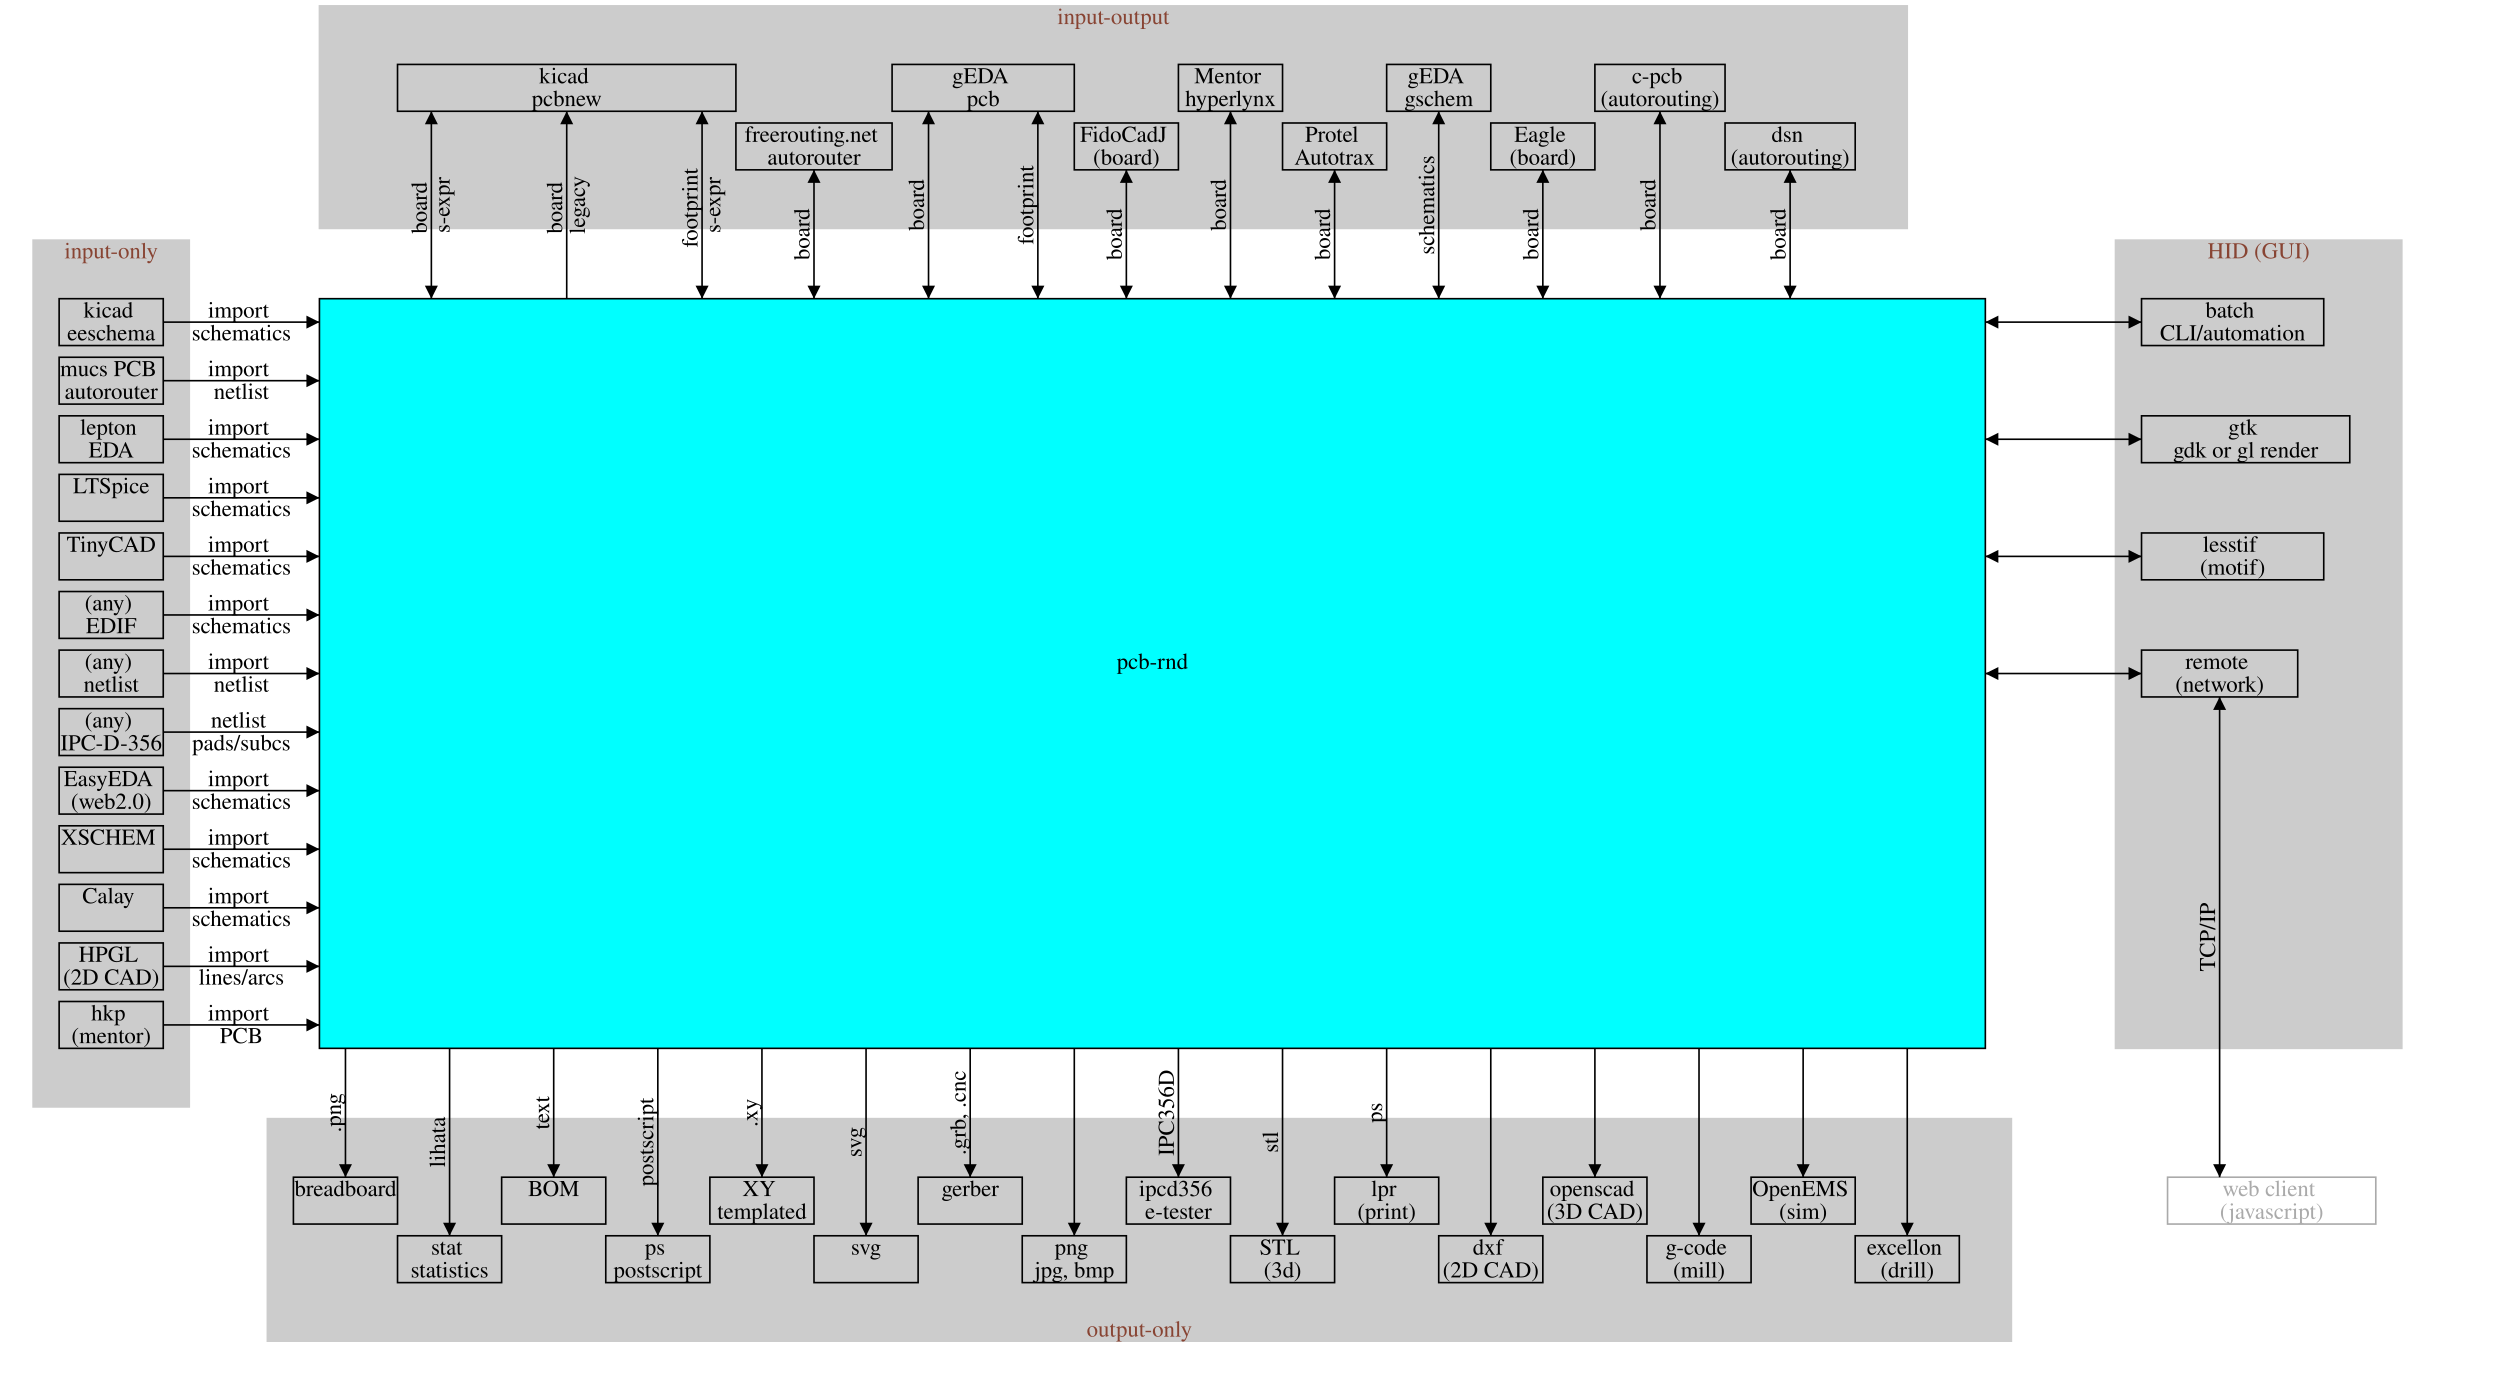
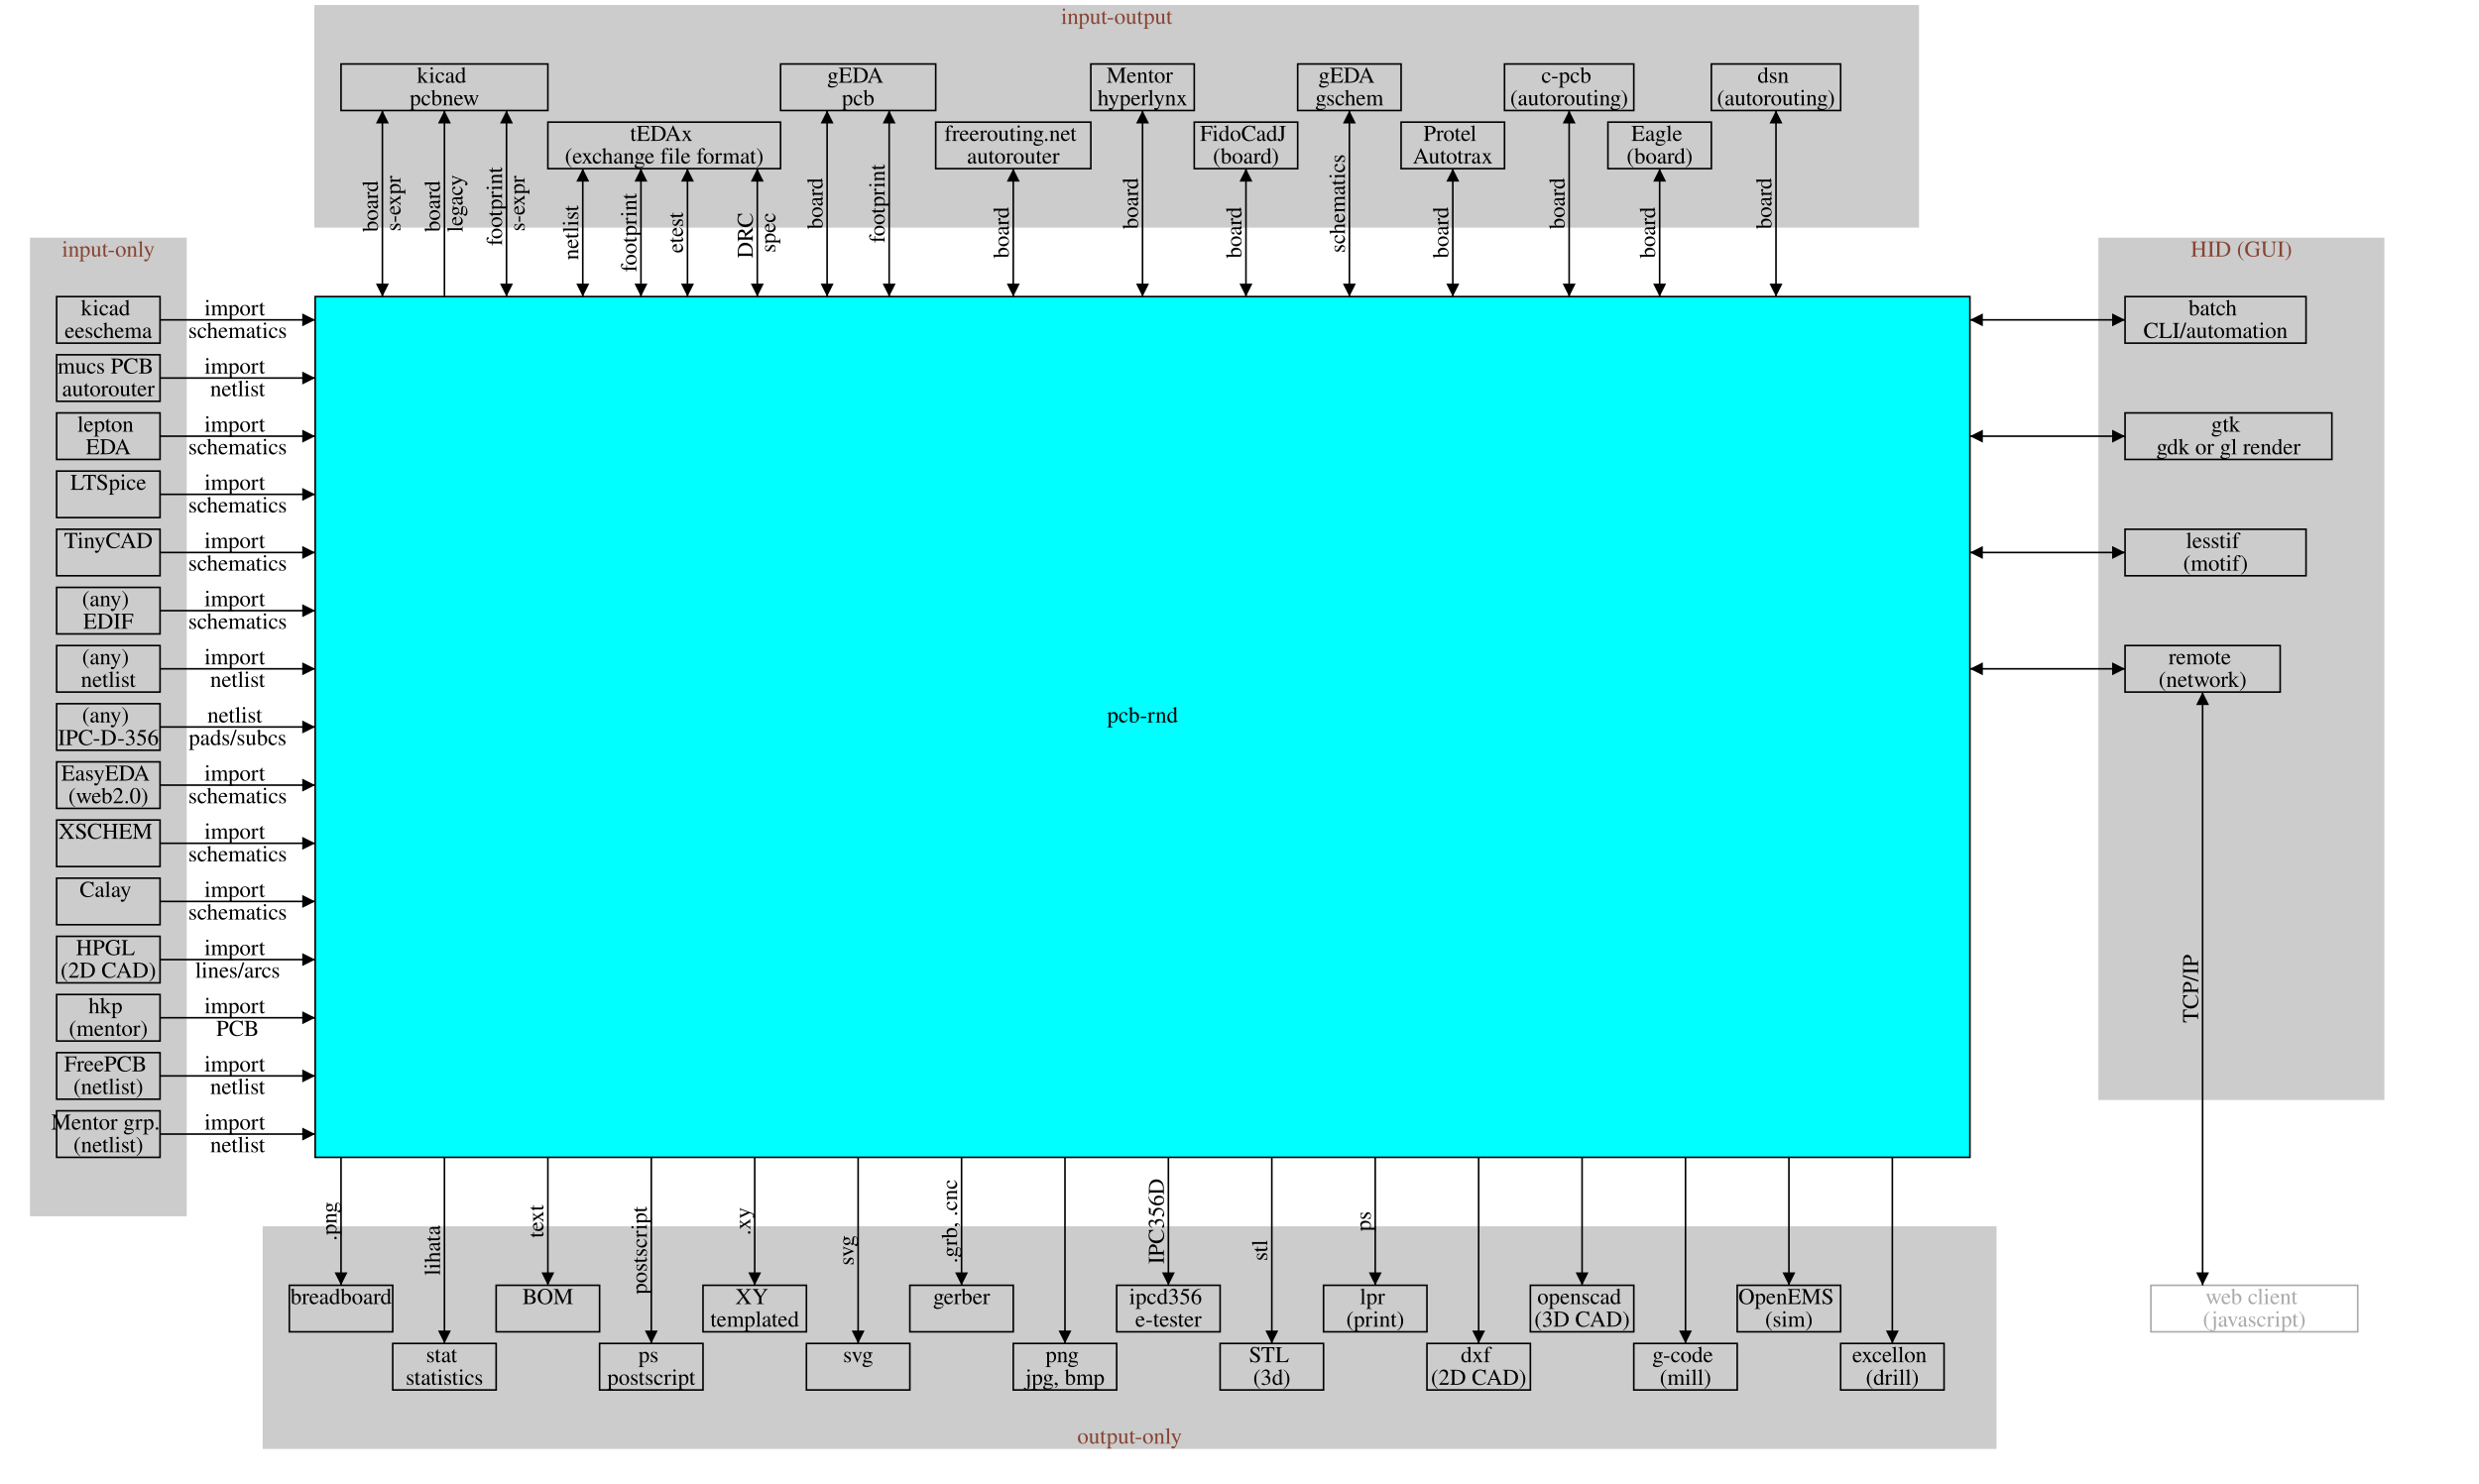
- <svg xmlns="http://www.w3.org/2000/svg" width="1504pt" height="828pt" viewBox="-8 -18 1512 846">
+ <svg xmlns="http://www.w3.org/2000/svg" width="1504pt" height="900pt" viewBox="-8 -18 1512 918">
  <g>
    <marker id="ahs" viewBox="0 0 60 60" refX="0" refY="30" markerUnits="strokeWidth" markerWidth="8" markerHeight="10" orient="auto">
      <path d="M 60 0 L 0 30 L 60 60 z" />
    </marker>
    <marker id="ahe" viewBox="-60 0 60 60" refX="0" refY="30" markerUnits="strokeWidth" markerWidth="8" markerHeight="10" orient="auto">
      <g transform="scale(-1 1)">
        <path d="M 60 0 L 0 30 L 60 60 z" />
      </g>
    </marker>
-     <polygon fill="#00ffff" stroke="#000000" points="176,165.6 1200,165.6  1200,626.4 176,626.4" />
-     <text fill="#000000" text-anchor="middle" x="688" y="396" font-family="Times,serif" font-size="14.00">
+     <polygon fill="#00ffff" stroke="#000000" points="176,165.6 1200,165.6  1200,698.4 176,698.4" />
+     <text fill="#000000" text-anchor="middle" x="688" y="432" font-family="Times,serif" font-size="14.00">
      <tspan dy="-0.2em">pcb-rnd</tspan>
    </text>
-     <polygon fill="#cccccc" stroke="#cccccc" points="144,669.6 1216,669.6  1216,806.4 144,806.4" />
-     <text fill="#884433" text-anchor="middle" x="680" y="806.4" font-family="Times,serif" font-size="14.00">
+     <polygon fill="#cccccc" stroke="#cccccc" points="144,741.6 1216,741.6  1216,878.4 144,878.4" />
+     <text fill="#884433" text-anchor="middle" x="680" y="878.4" font-family="Times,serif" font-size="14.00">
      <tspan dy="-0.2em">output-only</tspan>
    </text>
-     <polygon fill="#cccccc" stroke="#cccccc" points="176,-14.4 1152,-14.4  1152,122.4 176,122.4" />
-     <text fill="#884433" text-anchor="middle" x="664" y="-14.4" font-family="Times,serif" font-size="14.00">
+     <polygon fill="#cccccc" stroke="#cccccc" points="176,-14.4 1168,-14.4  1168,122.4 176,122.4" />
+     <text fill="#884433" text-anchor="middle" x="672" y="-14.4" font-family="Times,serif" font-size="14.00">
      <tspan dy="0.8em">input-output</tspan>
    </text>
-     <polygon fill="#cccccc" stroke="#cccccc" points="1280,129.6 1456,129.6  1456,626.4 1280,626.4" />
+     <polygon fill="#cccccc" stroke="#cccccc" points="1280,129.6 1456,129.6  1456,662.4 1280,662.4" />
    <text fill="#884433" text-anchor="middle" x="1368" y="129.6" font-family="Times,serif" font-size="14.00">
      <tspan dy="0.8em">HID (GUI)</tspan>
    </text>
-     <polygon fill="#cccccc" stroke="#cccccc" points="0,129.6 96,129.6  96,662.4 0,662.4" />
+     <polygon fill="#cccccc" stroke="#cccccc" points="0,129.6 96,129.6  96,734.4 0,734.4" />
    <text fill="#884433" text-anchor="middle" x="48" y="129.6" font-family="Times,serif" font-size="14.00">
      <tspan dy="0.8em">input-only</tspan>
    </text>
-     <polygon fill="none" stroke="#000000" points="224,21.6 432,21.6  432,50.4 224,50.4" />
-     <text fill="#000000" text-anchor="middle" x="328" y="36" font-family="Times,serif" font-size="14.00">
-       <tspan dy="-0.2em">kicad</tspan>
-       <tspan x="328" dy="1em">pcbnew</tspan>
+     <polygon fill="none" stroke="#000000" points="320,57.6 464,57.6  464,86.4 320,86.4" />
+     <text fill="#000000" text-anchor="middle" x="392" y="72" font-family="Times,serif" font-size="14.00">
+       <tspan dy="-0.2em">tEDAx</tspan>
+       <tspan x="392" dy="1em">(exchange file format)</tspan>
    </text>
    <polygon fill="none" stroke="#000000" points="1296,237.6 1424,237.6  1424,266.4 1296,266.4" />
    <text fill="#000000" text-anchor="middle" x="1360" y="252" font-family="Times,serif" font-size="14.00">
      <tspan dy="-0.2em">gtk</tspan>
      <tspan x="1360" dy="1em">gdk or gl render</tspan>
    </text>
-     <polygon fill="none" stroke="#aaaaaa" points="1312,705.6 1440,705.6  1440,734.4 1312,734.4" />
-     <text fill="#aaaaaa" text-anchor="middle" x="1376" y="720" font-family="Times,serif" font-size="14.00">
+     <polygon fill="none" stroke="#000000" points="192,21.6 320,21.6  320,50.4 192,50.4" />
+     <text fill="#000000" text-anchor="middle" x="256" y="36" font-family="Times,serif" font-size="14.00">
+       <tspan dy="-0.2em">kicad</tspan>
+       <tspan x="256" dy="1em">pcbnew</tspan>
+     </text>
+     <polygon fill="none" stroke="#aaaaaa" points="1312,777.6 1440,777.6  1440,806.4 1312,806.4" />
+     <text fill="#aaaaaa" text-anchor="middle" x="1376" y="792" font-family="Times,serif" font-size="14.00">
      <tspan dy="-0.2em">web client</tspan>
      <tspan x="1376" dy="1em">(javascript)</tspan>
    </text>
    <polygon fill="none" stroke="#000000" points="1296,165.6 1408,165.6  1408,194.4 1296,194.4" />
    <text fill="#000000" text-anchor="middle" x="1352" y="180" font-family="Times,serif" font-size="14.00">
      <tspan dy="-0.2em">batch</tspan>
      <tspan x="1352" dy="1em">CLI/automation</tspan>
    </text>
    <polygon fill="none" stroke="#000000" points="1296,309.6 1408,309.6  1408,338.4 1296,338.4" />
    <text fill="#000000" text-anchor="middle" x="1352" y="324" font-family="Times,serif" font-size="14.00">
      <tspan dy="-0.2em">lesstif</tspan>
      <tspan x="1352" dy="1em">(motif)</tspan>
    </text>
-     <polygon fill="none" stroke="#000000" points="528,21.6 640,21.6  640,50.4 528,50.4" />
-     <text fill="#000000" text-anchor="middle" x="584" y="36" font-family="Times,serif" font-size="14.00">
-       <tspan dy="-0.2em">gEDA</tspan>
-       <tspan x="584" dy="1em">pcb</tspan>
-     </text>
    <polygon fill="none" stroke="#000000" points="1296,381.6 1392,381.6  1392,410.4 1296,410.4" />
    <text fill="#000000" text-anchor="middle" x="1344" y="396" font-family="Times,serif" font-size="14.00">
      <tspan dy="-0.2em">remote</tspan>
      <tspan x="1344" dy="1em">(network)</tspan>
    </text>
-     <polygon fill="none" stroke="#000000" points="432,57.6 528,57.6  528,86.4 432,86.4" />
-     <text fill="#000000" text-anchor="middle" x="480" y="72" font-family="Times,serif" font-size="14.00">
+     <polygon fill="none" stroke="#000000" points="464,21.6 560,21.6  560,50.4 464,50.4" />
+     <text fill="#000000" text-anchor="middle" x="512" y="36" font-family="Times,serif" font-size="14.00">
+       <tspan dy="-0.2em">gEDA</tspan>
+       <tspan x="512" dy="1em">pcb</tspan>
+     </text>
+     <polygon fill="none" stroke="#000000" points="560,57.6 656,57.6  656,86.4 560,86.4" />
+     <text fill="#000000" text-anchor="middle" x="608" y="72" font-family="Times,serif" font-size="14.00">
      <tspan dy="-0.2em">freerouting.net</tspan>
-       <tspan x="480" dy="1em">autorouter</tspan>
-     </text>
-     <polygon fill="none" stroke="#000000" points="960,21.6 1040,21.6  1040,50.4 960,50.4" />
-     <text fill="#000000" text-anchor="middle" x="1000" y="36" font-family="Times,serif" font-size="14.00">
-       <tspan dy="-0.2em">c-pcb</tspan>
-       <tspan x="1000" dy="1em">(autorouting)</tspan>
-     </text>
-     <polygon fill="none" stroke="#000000" points="1040,57.6 1120,57.6  1120,86.4 1040,86.4" />
-     <text fill="#000000" text-anchor="middle" x="1080" y="72" font-family="Times,serif" font-size="14.00">
+       <tspan x="608" dy="1em">autorouter</tspan>
+     </text>
+     <polygon fill="none" stroke="#000000" points="1040,21.6 1120,21.6  1120,50.4 1040,50.4" />
+     <text fill="#000000" text-anchor="middle" x="1080" y="36" font-family="Times,serif" font-size="14.00">
      <tspan dy="-0.2em">dsn</tspan>
      <tspan x="1080" dy="1em">(autorouting)</tspan>
+     </text>
+     <polygon fill="none" stroke="#000000" points="912,21.6 992,21.6  992,50.4 912,50.4" />
+     <text fill="#000000" text-anchor="middle" x="952" y="36" font-family="Times,serif" font-size="14.00">
+       <tspan dy="-0.2em">c-pcb</tspan>
+       <tspan x="952" dy="1em">(autorouting)</tspan>
    </text>
    <polygon fill="none" stroke="#000000" points="16,309.6 80,309.6  80,338.4 16,338.4" />
    <text fill="#000000" text-anchor="middle" x="48" y="324" font-family="Times,serif" font-size="14.00">
      <tspan dy="-0.2em">TinyCAD</tspan>
    </text>
    <polygon fill="none" stroke="#000000" points="16,525.6 80,525.6  80,554.4 16,554.4" />
    <text fill="#000000" text-anchor="middle" x="48" y="540" font-family="Times,serif" font-size="14.00">
      <tspan dy="-0.2em">Calay</tspan>
      <tspan x="48" dy="1em" />
    </text>
    <polygon fill="none" stroke="#000000" points="16,201.6 80,201.6  80,230.4 16,230.4" />
    <text fill="#000000" text-anchor="middle" x="48" y="216" font-family="Times,serif" font-size="14.00">
      <tspan dy="-0.2em">mucs PCB</tspan>
      <tspan x="48" dy="1em">autorouter</tspan>
    </text>
    <polygon fill="none" stroke="#000000" points="16,489.6 80,489.6  80,518.4 16,518.4" />
    <text fill="#000000" text-anchor="middle" x="48" y="504" font-family="Times,serif" font-size="14.00">
      <tspan dy="-0.2em">XSCHEM</tspan>
      <tspan x="48" dy="1em" />
    </text>
    <polygon fill="none" stroke="#000000" points="16,417.6 80,417.6  80,446.4 16,446.4" />
    <text fill="#000000" text-anchor="middle" x="48" y="432" font-family="Times,serif" font-size="14.00">
      <tspan dy="-0.2em">(any)</tspan>
      <tspan x="48" dy="1em">IPC-D-356</tspan>
    </text>
    <polygon fill="none" stroke="#000000" points="16,345.6 80,345.6  80,374.4 16,374.4" />
    <text fill="#000000" text-anchor="middle" x="48" y="360" font-family="Times,serif" font-size="14.00">
      <tspan dy="-0.2em">(any)</tspan>
      <tspan x="48" dy="1em">EDIF</tspan>
    </text>
    <polygon fill="none" stroke="#000000" points="16,273.6 80,273.6  80,302.4 16,302.4" />
    <text fill="#000000" text-anchor="middle" x="48" y="288" font-family="Times,serif" font-size="14.00">
      <tspan dy="-0.2em">LTSpice</tspan>
    </text>
    <polygon fill="none" stroke="#000000" points="16,237.6 80,237.6  80,266.4 16,266.4" />
    <text fill="#000000" text-anchor="middle" x="48" y="252" font-family="Times,serif" font-size="14.00">
      <tspan dy="-0.2em">lepton</tspan>
      <tspan x="48" dy="1em">EDA</tspan>
    </text>
    <polygon fill="none" stroke="#000000" points="16,453.6 80,453.6  80,482.4 16,482.4" />
    <text fill="#000000" text-anchor="middle" x="48" y="468" font-family="Times,serif" font-size="14.00">
      <tspan dy="-0.2em">EasyEDA</tspan>
      <tspan x="48" dy="1em">(web2.0)</tspan>
    </text>
    <polygon fill="none" stroke="#000000" points="16,165.6 80,165.6  80,194.4 16,194.4" />
    <text fill="#000000" text-anchor="middle" x="48" y="180" font-family="Times,serif" font-size="14.00">
      <tspan dy="-0.2em">kicad</tspan>
      <tspan x="48" dy="1em">eeschema</tspan>
    </text>
    <polygon fill="none" stroke="#000000" points="16,381.6 80,381.6  80,410.4 16,410.4" />
    <text fill="#000000" text-anchor="middle" x="48" y="396" font-family="Times,serif" font-size="14.00">
      <tspan dy="-0.2em">(any)</tspan>
      <tspan x="48" dy="1em">netlist</tspan>
    </text>
-     <polygon fill="none" stroke="#000000" points="704,21.6 768,21.6  768,50.4 704,50.4" />
-     <text fill="#000000" text-anchor="middle" x="736" y="36" font-family="Times,serif" font-size="14.00">
+     <polygon fill="none" stroke="#000000" points="656,21.6 720,21.6  720,50.4 656,50.4" />
+     <text fill="#000000" text-anchor="middle" x="688" y="36" font-family="Times,serif" font-size="14.00">
      <tspan dy="-0.2em">Mentor</tspan>
-       <tspan x="736" dy="1em">hyperlynx</tspan>
-     </text>
-     <polygon fill="none" stroke="#000000" points="832,21.6 896,21.6  896,50.4 832,50.4" />
-     <text fill="#000000" text-anchor="middle" x="864" y="36" font-family="Times,serif" font-size="14.00">
+       <tspan x="688" dy="1em">hyperlynx</tspan>
+     </text>
+     <polygon fill="none" stroke="#000000" points="784,21.6 848,21.6  848,50.4 784,50.4" />
+     <text fill="#000000" text-anchor="middle" x="816" y="36" font-family="Times,serif" font-size="14.00">
      <tspan dy="-0.2em">gEDA</tspan>
-       <tspan x="864" dy="1em">gschem</tspan>
-     </text>
-     <polygon fill="none" stroke="#000000" points="896,57.6 960,57.6  960,86.4 896,86.4" />
-     <text fill="#000000" text-anchor="middle" x="928" y="72" font-family="Times,serif" font-size="14.00">
+       <tspan x="816" dy="1em">gschem</tspan>
+     </text>
+     <polygon fill="none" stroke="#000000" points="976,57.6 1040,57.6  1040,86.4 976,86.4" />
+     <text fill="#000000" text-anchor="middle" x="1008" y="72" font-family="Times,serif" font-size="14.00">
      <tspan dy="-0.2em">Eagle</tspan>
-       <tspan x="928" dy="1em">(board)</tspan>
-     </text>
-     <polygon fill="none" stroke="#000000" points="640,57.6 704,57.6  704,86.4 640,86.4" />
-     <text fill="#000000" text-anchor="middle" x="672" y="72" font-family="Times,serif" font-size="14.00">
+       <tspan x="1008" dy="1em">(board)</tspan>
+     </text>
+     <polygon fill="none" stroke="#000000" points="720,57.6 784,57.6  784,86.4 720,86.4" />
+     <text fill="#000000" text-anchor="middle" x="752" y="72" font-family="Times,serif" font-size="14.00">
      <tspan dy="-0.2em">FidoCadJ</tspan>
-       <tspan x="672" dy="1em">(board)</tspan>
-     </text>
-     <polygon fill="none" stroke="#000000" points="768,57.6 832,57.6  832,86.4 768,86.4" />
-     <text fill="#000000" text-anchor="middle" x="800" y="72" font-family="Times,serif" font-size="14.00">
+       <tspan x="752" dy="1em">(board)</tspan>
+     </text>
+     <polygon fill="none" stroke="#000000" points="848,57.6 912,57.6  912,86.4 848,86.4" />
+     <text fill="#000000" text-anchor="middle" x="880" y="72" font-family="Times,serif" font-size="14.00">
      <tspan dy="-0.2em">Protel</tspan>
-       <tspan x="800" dy="1em">Autotrax</tspan>
+       <tspan x="880" dy="1em">Autotrax</tspan>
    </text>
    <polygon fill="none" stroke="#000000" points="16,561.6 80,561.6  80,590.4 16,590.4" />
    <text fill="#000000" text-anchor="middle" x="48" y="576" font-family="Times,serif" font-size="14.00">
      <tspan dy="-0.2em">HPGL</tspan>
      <tspan x="48" dy="1em">(2D CAD)</tspan>
    </text>
-     <polygon fill="none" stroke="#000000" points="544,705.6 608,705.6  608,734.4 544,734.4" />
-     <text fill="#000000" text-anchor="middle" x="576" y="720" font-family="Times,serif" font-size="14.00">
+     <polygon fill="none" stroke="#000000" points="544,777.6 608,777.6  608,806.4 544,806.4" />
+     <text fill="#000000" text-anchor="middle" x="576" y="792" font-family="Times,serif" font-size="14.00">
      <tspan dy="-0.2em">gerber</tspan>
    </text>
-     <polygon fill="none" stroke="#000000" points="480,741.6 544,741.6  544,770.4 480,770.4" />
-     <text fill="#000000" text-anchor="middle" x="512" y="756" font-family="Times,serif" font-size="14.00">
+     <polygon fill="none" stroke="#000000" points="480,813.6 544,813.6  544,842.4 480,842.4" />
+     <text fill="#000000" text-anchor="middle" x="512" y="828" font-family="Times,serif" font-size="14.00">
      <tspan dy="-0.2em">svg</tspan>
    </text>
-     <polygon fill="none" stroke="#000000" points="736,741.6 800,741.6  800,770.4 736,770.4" />
-     <text fill="#000000" text-anchor="middle" x="768" y="756" font-family="Times,serif" font-size="14.00">
+     <polygon fill="none" stroke="#000000" points="736,813.6 800,813.6  800,842.4 736,842.4" />
+     <text fill="#000000" text-anchor="middle" x="768" y="828" font-family="Times,serif" font-size="14.00">
      <tspan dy="-0.2em">STL</tspan>
      <tspan x="768" dy="1em">(3d)</tspan>
+     </text>
+     <polygon fill="none" stroke="#000000" points="16,633.6 80,633.6  80,662.4 16,662.4" />
+     <text fill="#000000" text-anchor="middle" x="48" y="648" font-family="Times,serif" font-size="14.00">
+       <tspan dy="-0.2em">FreePCB</tspan>
+       <tspan x="48" dy="1em">(netlist)</tspan>
    </text>
    <polygon fill="none" stroke="#000000" points="16,597.6 80,597.6  80,626.4 16,626.4" />
    <text fill="#000000" text-anchor="middle" x="48" y="612" font-family="Times,serif" font-size="14.00">
      <tspan dy="-0.2em">hkp</tspan>
      <tspan x="48" dy="1em">(mentor)</tspan>
    </text>
-     <polygon fill="none" stroke="#000000" points="864,741.6 928,741.6  928,770.4 864,770.4" />
-     <text fill="#000000" text-anchor="middle" x="896" y="756" font-family="Times,serif" font-size="14.00">
+     <polygon fill="none" stroke="#000000" points="864,813.6 928,813.6  928,842.4 864,842.4" />
+     <text fill="#000000" text-anchor="middle" x="896" y="828" font-family="Times,serif" font-size="14.00">
      <tspan dy="-0.2em">dxf</tspan>
      <tspan x="896" dy="1em">(2D CAD)</tspan>
    </text>
-     <polygon fill="none" stroke="#000000" points="1120,741.6 1184,741.6  1184,770.4 1120,770.4" />
-     <text fill="#000000" text-anchor="middle" x="1152" y="756" font-family="Times,serif" font-size="14.00">
+     <polygon fill="none" stroke="#000000" points="1120,813.6 1184,813.6  1184,842.4 1120,842.4" />
+     <text fill="#000000" text-anchor="middle" x="1152" y="828" font-family="Times,serif" font-size="14.00">
      <tspan dy="-0.2em">excellon</tspan>
      <tspan x="1152" dy="1em">(drill)</tspan>
    </text>
-     <polygon fill="none" stroke="#000000" points="416,705.6 480,705.6  480,734.4 416,734.4" />
-     <text fill="#000000" text-anchor="middle" x="448" y="720" font-family="Times,serif" font-size="14.00">
+     <polygon fill="none" stroke="#000000" points="416,777.6 480,777.6  480,806.4 416,806.4" />
+     <text fill="#000000" text-anchor="middle" x="448" y="792" font-family="Times,serif" font-size="14.00">
      <tspan dy="-0.2em">XY</tspan>
      <tspan x="448" dy="1em">templated</tspan>
    </text>
-     <polygon fill="none" stroke="#000000" points="928,705.6 992,705.6  992,734.4 928,734.4" />
-     <text fill="#000000" text-anchor="middle" x="960" y="720" font-family="Times,serif" font-size="14.00">
+     <polygon fill="none" stroke="#000000" points="928,777.6 992,777.6  992,806.4 928,806.4" />
+     <text fill="#000000" text-anchor="middle" x="960" y="792" font-family="Times,serif" font-size="14.00">
      <tspan dy="-0.2em">openscad</tspan>
      <tspan x="960" dy="1em">(3D CAD)</tspan>
    </text>
-     <polygon fill="none" stroke="#000000" points="1056,705.6 1120,705.6  1120,734.4 1056,734.4" />
-     <text fill="#000000" text-anchor="middle" x="1088" y="720" font-family="Times,serif" font-size="14.00">
+     <polygon fill="none" stroke="#000000" points="1056,777.6 1120,777.6  1120,806.4 1056,806.4" />
+     <text fill="#000000" text-anchor="middle" x="1088" y="792" font-family="Times,serif" font-size="14.00">
      <tspan dy="-0.2em">OpenEMS</tspan>
      <tspan x="1088" dy="1em">(sim)</tspan>
    </text>
-     <polygon fill="none" stroke="#000000" points="800,705.6 864,705.6  864,734.4 800,734.4" />
-     <text fill="#000000" text-anchor="middle" x="832" y="720" font-family="Times,serif" font-size="14.00">
+     <polygon fill="none" stroke="#000000" points="800,777.6 864,777.6  864,806.4 800,806.4" />
+     <text fill="#000000" text-anchor="middle" x="832" y="792" font-family="Times,serif" font-size="14.00">
      <tspan dy="-0.2em">lpr</tspan>
      <tspan x="832" dy="1em">(print)</tspan>
    </text>
-     <polygon fill="none" stroke="#000000" points="672,705.6 736,705.6  736,734.4 672,734.4" />
-     <text fill="#000000" text-anchor="middle" x="704" y="720" font-family="Times,serif" font-size="14.00">
+     <polygon fill="none" stroke="#000000" points="16,669.6 80,669.6  80,698.4 16,698.4" />
+     <text fill="#000000" text-anchor="middle" x="48" y="684" font-family="Times,serif" font-size="14.00">
+       <tspan dy="-0.2em">Mentor grp.</tspan>
+       <tspan x="48" dy="1em">(netlist)</tspan>
+     </text>
+     <polygon fill="none" stroke="#000000" points="672,777.6 736,777.6  736,806.4 672,806.4" />
+     <text fill="#000000" text-anchor="middle" x="704" y="792" font-family="Times,serif" font-size="14.00">
      <tspan dy="-0.2em">ipcd356</tspan>
      <tspan x="704" dy="1em">e-tester</tspan>
    </text>
-     <polygon fill="none" stroke="#000000" points="608,741.6 672,741.6  672,770.4 608,770.4" />
-     <text fill="#000000" text-anchor="middle" x="640" y="756" font-family="Times,serif" font-size="14.00">
+     <polygon fill="none" stroke="#000000" points="608,813.6 672,813.6  672,842.4 608,842.4" />
+     <text fill="#000000" text-anchor="middle" x="640" y="828" font-family="Times,serif" font-size="14.00">
      <tspan dy="-0.2em">png</tspan>
      <tspan x="640" dy="1em">jpg, bmp</tspan>
    </text>
-     <polygon fill="none" stroke="#000000" points="160,705.6 224,705.6  224,734.4 160,734.4" />
-     <text fill="#000000" text-anchor="middle" x="192" y="720" font-family="Times,serif" font-size="14.00">
+     <polygon fill="none" stroke="#000000" points="160,777.6 224,777.6  224,806.4 160,806.4" />
+     <text fill="#000000" text-anchor="middle" x="192" y="792" font-family="Times,serif" font-size="14.00">
      <tspan dy="-0.2em">breadboard</tspan>
    </text>
-     <polygon fill="none" stroke="#000000" points="352,741.6 416,741.6  416,770.4 352,770.4" />
-     <text fill="#000000" text-anchor="middle" x="384" y="756" font-family="Times,serif" font-size="14.00">
+     <polygon fill="none" stroke="#000000" points="352,813.6 416,813.6  416,842.4 352,842.4" />
+     <text fill="#000000" text-anchor="middle" x="384" y="828" font-family="Times,serif" font-size="14.00">
      <tspan dy="-0.2em">ps</tspan>
      <tspan x="384" dy="1em">postscript</tspan>
    </text>
-     <polygon fill="none" stroke="#000000" points="288,705.6 352,705.6  352,734.4 288,734.4" />
-     <text fill="#000000" text-anchor="middle" x="320" y="720" font-family="Times,serif" font-size="14.00">
+     <polygon fill="none" stroke="#000000" points="288,777.6 352,777.6  352,806.4 288,806.4" />
+     <text fill="#000000" text-anchor="middle" x="320" y="792" font-family="Times,serif" font-size="14.00">
      <tspan dy="-0.2em">BOM</tspan>
    </text>
-     <polygon fill="none" stroke="#000000" points="992,741.6 1056,741.6  1056,770.4 992,770.4" />
-     <text fill="#000000" text-anchor="middle" x="1024" y="756" font-family="Times,serif" font-size="14.00">
+     <polygon fill="none" stroke="#000000" points="992,813.6 1056,813.6  1056,842.4 992,842.4" />
+     <text fill="#000000" text-anchor="middle" x="1024" y="828" font-family="Times,serif" font-size="14.00">
      <tspan dy="-0.2em">g-code</tspan>
      <tspan x="1024" dy="1em">(mill)</tspan>
    </text>
-     <polygon fill="none" stroke="#000000" points="224,741.6 288,741.6  288,770.4 224,770.4" />
-     <text fill="#000000" text-anchor="middle" x="256" y="756" font-family="Times,serif" font-size="14.00">
+     <polygon fill="none" stroke="#000000" points="224,813.6 288,813.6  288,842.4 224,842.4" />
+     <text fill="#000000" text-anchor="middle" x="256" y="828" font-family="Times,serif" font-size="14.00">
      <tspan dy="-0.2em">stat</tspan>
      <tspan x="256" dy="1em">statistics</tspan>
    </text>
-     <line marker-end="url(#ahe)" x1="320" y1="626.4" x2="320" y2="705.6" stroke="#000000" />
-     <g transform="rotate(-90 320 666)">
-       <text fill="#000000" text-anchor="middle" x="320" y="666" font-family="Times,serif" font-size="14.00">
+     <line marker-end="url(#ahe)" x1="192" y1="698.4" x2="192" y2="777.6" stroke="#000000" />
+     <g transform="rotate(-90 192 738)">
+       <text fill="#000000" text-anchor="middle" x="192" y="738" font-family="Times,serif" font-size="14.00">
+         <tspan dy="-0.2em">.png</tspan>
+       </text>
+     </g>
+     <line marker-end="url(#ahe)" x1="80" y1="612" x2="176" y2="612" stroke="#000000" />
+     <text fill="#000000" text-anchor="middle" x="128" y="612" font-family="Times,serif" font-size="14.00">
+       <tspan dy="-0.2em">import</tspan>
+       <tspan x="128" dy="1em">PCB</tspan>
+     </text>
+     <line marker-end="url(#ahe)" x1="320" y1="698.4" x2="320" y2="777.6" stroke="#000000" />
+     <g transform="rotate(-90 320 738)">
+       <text fill="#000000" text-anchor="middle" x="320" y="738" font-family="Times,serif" font-size="14.00">
        <tspan dy="-0.2em">text</tspan>
      </text>
    </g>
+     <line marker-end="url(#ahe)" x1="80" y1="648" x2="176" y2="648" stroke="#000000" />
+     <text fill="#000000" text-anchor="middle" x="128" y="648" font-family="Times,serif" font-size="14.00">
+       <tspan dy="-0.2em">import</tspan>
+       <tspan x="128" dy="1em">netlist</tspan>
+     </text>
    <line marker-end="url(#ahe)" x1="80" y1="180" x2="176" y2="180" stroke="#000000" />
    <text fill="#000000" text-anchor="middle" x="128" y="180" font-family="Times,serif" font-size="14.00">
      <tspan dy="-0.2em">import</tspan>
      <tspan x="128" dy="1em">schematics</tspan>
    </text>
-     <line marker-end="url(#ahe)" marker-start="url(#ahs)" x1="550.4" y1="50.4" x2="550.4" y2="165.6" stroke="#000000" />
-     <g transform="rotate(-90 550.4 108)">
-       <text fill="#000000" text-anchor="middle" x="550.4" y="108" font-family="Times,serif" font-size="14.00">
-         <tspan dy="-0.2em">board</tspan>
-       </text>
-     </g>
-     <line marker-end="url(#ahe)" x1="448" y1="626.4" x2="448" y2="705.6" stroke="#000000" />
-     <g transform="rotate(-90 448 666)">
-       <text fill="#000000" text-anchor="middle" x="448" y="666" font-family="Times,serif" font-size="14.00">
+     <line marker-end="url(#ahe)" marker-start="url(#ahs)" x1="688" y1="50.4" x2="688" y2="165.6" stroke="#000000" />
+     <g transform="rotate(-90 688 108)">
+       <text fill="#000000" text-anchor="middle" x="688" y="108" font-family="Times,serif" font-size="14.00">
+         <tspan dy="-0.2em">board</tspan>
+       </text>
+     </g>
+     <line marker-end="url(#ahe)" x1="448" y1="698.4" x2="448" y2="777.6" stroke="#000000" />
+     <g transform="rotate(-90 448 738)">
+       <text fill="#000000" text-anchor="middle" x="448" y="738" font-family="Times,serif" font-size="14.00">
        <tspan dy="-0.2em">.xy</tspan>
      </text>
    </g>
-     <line marker-end="url(#ahe)" x1="832" y1="626.4" x2="832" y2="705.6" stroke="#000000" />
-     <g transform="rotate(-90 832 666)">
-       <text fill="#000000" text-anchor="middle" x="832" y="666" font-family="Times,serif" font-size="14.00">
+     <line marker-end="url(#ahe)" x1="80" y1="684" x2="176" y2="684" stroke="#000000" />
+     <text fill="#000000" text-anchor="middle" x="128" y="684" font-family="Times,serif" font-size="14.00">
+       <tspan dy="-0.2em">import</tspan>
+       <tspan x="128" dy="1em">netlist</tspan>
+     </text>
+     <line marker-end="url(#ahe)" x1="832" y1="698.4" x2="832" y2="777.6" stroke="#000000" />
+     <g transform="rotate(-90 832 738)">
+       <text fill="#000000" text-anchor="middle" x="832" y="738" font-family="Times,serif" font-size="14.00">
        <tspan dy="-0.2em">ps</tspan>
      </text>
    </g>
-     <line marker-end="url(#ahe)" x1="192" y1="626.4" x2="192" y2="705.6" stroke="#000000" />
-     <g transform="rotate(-90 192 666)">
-       <text fill="#000000" text-anchor="middle" x="192" y="666" font-family="Times,serif" font-size="14.00">
-         <tspan dy="-0.2em">.png</tspan>
-       </text>
-     </g>
-     <line marker-start="url(#ahs)" x1="328" y1="50.4" x2="328" y2="165.6" stroke="#000000" />
-     <g transform="rotate(-90 328 108)">
-       <text fill="#000000" text-anchor="middle" x="328" y="108" font-family="Times,serif" font-size="14.00">
-         <tspan dy="-0.2em">board</tspan>
-         <tspan x="328" dy="1em">legacy</tspan>
-       </text>
-     </g>
-     <line marker-end="url(#ahe)" x1="704" y1="626.4" x2="704" y2="705.6" stroke="#000000" />
-     <g transform="rotate(-90 704 666)">
-       <text fill="#000000" text-anchor="middle" x="704" y="666" font-family="Times,serif" font-size="14.00">
+     <line marker-end="url(#ahe)" x1="704" y1="698.4" x2="704" y2="777.6" stroke="#000000" />
+     <g transform="rotate(-90 704 738)">
+       <text fill="#000000" text-anchor="middle" x="704" y="738" font-family="Times,serif" font-size="14.00">
        <tspan dy="-0.2em">IPC356D</tspan>
      </text>
    </g>
-     <line marker-end="url(#ahe)" marker-start="url(#ahs)" x1="617.6" y1="50.4" x2="617.6" y2="165.6" stroke="#000000" />
-     <g transform="rotate(-90 617.6 108)">
-       <text fill="#000000" text-anchor="middle" x="617.6" y="108" font-family="Times,serif" font-size="14.00">
+     <line marker-end="url(#ahe)" marker-start="url(#ahs)" x1="531.2" y1="50.4" x2="531.2" y2="165.6" stroke="#000000" />
+     <g transform="rotate(-90 531.2 108)">
+       <text fill="#000000" text-anchor="middle" x="531.2" y="108" font-family="Times,serif" font-size="14.00">
        <tspan dy="-0.2em">footprint</tspan>
      </text>
    </g>
-     <line marker-end="url(#ahe)" x1="576" y1="626.4" x2="576" y2="705.6" stroke="#000000" />
-     <g transform="rotate(-90 576 666)">
-       <text fill="#000000" text-anchor="middle" x="576" y="666" font-family="Times,serif" font-size="14.00">
+     <line marker-end="url(#ahe)" marker-start="url(#ahs)" x1="816" y1="50.4" x2="816" y2="165.6" stroke="#000000" />
+     <g transform="rotate(-90 816 108)">
+       <text fill="#000000" text-anchor="middle" x="816" y="108" font-family="Times,serif" font-size="14.00">
+         <tspan dy="-0.2em">schematics</tspan>
+       </text>
+     </g>
+     <line marker-end="url(#ahe)" x1="1088" y1="698.4" x2="1088" y2="777.6" stroke="#000000" />
+     <line marker-end="url(#ahe)" x1="576" y1="698.4" x2="576" y2="777.6" stroke="#000000" />
+     <g transform="rotate(-90 576 738)">
+       <text fill="#000000" text-anchor="middle" x="576" y="738" font-family="Times,serif" font-size="14.00">
        <tspan dy="-0.2em">.grb, .cnc</tspan>
      </text>
    </g>
-     <line marker-end="url(#ahe)" x1="896" y1="626.4" x2="896" y2="741.6" stroke="#000000" />
-     <line marker-end="url(#ahe)" marker-start="url(#ahs)" x1="411.2" y1="50.4" x2="411.2" y2="165.6" stroke="#000000" />
-     <g transform="rotate(-90 411.2 108)">
-       <text fill="#000000" text-anchor="middle" x="411.2" y="108" font-family="Times,serif" font-size="14.00">
+     <line marker-end="url(#ahe)" x1="896" y1="698.4" x2="896" y2="813.6" stroke="#000000" />
+     <line marker-end="url(#ahe)" marker-start="url(#ahs)" x1="294.4" y1="50.4" x2="294.4" y2="165.6" stroke="#000000" />
+     <g transform="rotate(-90 294.4 108)">
+       <text fill="#000000" text-anchor="middle" x="294.4" y="108" font-family="Times,serif" font-size="14.00">
        <tspan dy="-0.2em">footprint</tspan>
-         <tspan x="411.2" dy="1em">s-expr</tspan>
-       </text>
-     </g>
-     <line marker-end="url(#ahe)" x1="1152" y1="626.4" x2="1152" y2="741.6" stroke="#000000" />
-     <line marker-end="url(#ahe)" x1="768" y1="626.4" x2="768" y2="741.6" stroke="#000000" />
-     <g transform="rotate(-90 768 684)">
-       <text fill="#000000" text-anchor="middle" x="768" y="684" font-family="Times,serif" font-size="14.00">
+         <tspan x="294.4" dy="1em">s-expr</tspan>
+       </text>
+     </g>
+     <line marker-end="url(#ahe)" x1="1152" y1="698.4" x2="1152" y2="813.6" stroke="#000000" />
+     <line marker-end="url(#ahe)" x1="768" y1="698.4" x2="768" y2="813.6" stroke="#000000" />
+     <g transform="rotate(-90 768 756)">
+       <text fill="#000000" text-anchor="middle" x="768" y="756" font-family="Times,serif" font-size="14.00">
        <tspan dy="-0.2em">stl</tspan>
      </text>
    </g>
-     <line marker-end="url(#ahe)" marker-start="url(#ahs)" x1="244.8" y1="50.4" x2="244.8" y2="165.6" stroke="#000000" />
-     <g transform="rotate(-90 244.8 108)">
-       <text fill="#000000" text-anchor="middle" x="244.8" y="108" font-family="Times,serif" font-size="14.00">
-         <tspan dy="-0.2em">board</tspan>
-         <tspan x="244.8" dy="1em">s-expr</tspan>
-       </text>
-     </g>
-     <line marker-end="url(#ahe)" x1="960" y1="626.4" x2="960" y2="705.6" stroke="#000000" />
-     <line marker-end="url(#ahe)" x1="256" y1="626.4" x2="256" y2="741.6" stroke="#000000" />
-     <g transform="rotate(-90 256 684)">
-       <text fill="#000000" text-anchor="middle" x="256" y="684" font-family="Times,serif" font-size="14.00">
+     <line marker-end="url(#ahe)" marker-start="url(#ahs)" x1="217.6" y1="50.4" x2="217.6" y2="165.6" stroke="#000000" />
+     <g transform="rotate(-90 217.6 108)">
+       <text fill="#000000" text-anchor="middle" x="217.6" y="108" font-family="Times,serif" font-size="14.00">
+         <tspan dy="-0.2em">board</tspan>
+         <tspan x="217.6" dy="1em">s-expr</tspan>
+       </text>
+     </g>
+     <line marker-end="url(#ahe)" marker-start="url(#ahs)" x1="492.8" y1="50.4" x2="492.8" y2="165.6" stroke="#000000" />
+     <g transform="rotate(-90 492.8 108)">
+       <text fill="#000000" text-anchor="middle" x="492.8" y="108" font-family="Times,serif" font-size="14.00">
+         <tspan dy="-0.2em">board</tspan>
+       </text>
+     </g>
+     <line marker-end="url(#ahe)" x1="960" y1="698.4" x2="960" y2="777.6" stroke="#000000" />
+     <line marker-end="url(#ahe)" x1="512" y1="698.4" x2="512" y2="813.6" stroke="#000000" />
+     <g transform="rotate(-90 512 756)">
+       <text fill="#000000" text-anchor="middle" x="512" y="756" font-family="Times,serif" font-size="14.00">
+         <tspan dy="-0.2em">svg</tspan>
+       </text>
+     </g>
+     <line marker-end="url(#ahe)" x1="256" y1="698.4" x2="256" y2="813.6" stroke="#000000" />
+     <g transform="rotate(-90 256 756)">
+       <text fill="#000000" text-anchor="middle" x="256" y="756" font-family="Times,serif" font-size="14.00">
        <tspan dy="-0.2em">lihata</tspan>
      </text>
    </g>
-     <line marker-end="url(#ahe)" marker-start="url(#ahs)" x1="800" y1="86.4" x2="800" y2="165.6" stroke="#000000" />
-     <g transform="rotate(-90 800 126)">
-       <text fill="#000000" text-anchor="middle" x="800" y="126" font-family="Times,serif" font-size="14.00">
-         <tspan dy="-0.2em">board</tspan>
-       </text>
-     </g>
-     <line marker-end="url(#ahe)" marker-start="url(#ahs)" x1="480" y1="86.4" x2="480" y2="165.6" stroke="#000000" />
-     <g transform="rotate(-90 480 126)">
-       <text fill="#000000" text-anchor="middle" x="480" y="126" font-family="Times,serif" font-size="14.00">
-         <tspan dy="-0.2em">board</tspan>
-       </text>
-     </g>
-     <line marker-end="url(#ahe)" x1="1024" y1="626.4" x2="1024" y2="741.6" stroke="#000000" />
-     <line marker-end="url(#ahe)" x1="640" y1="626.4" x2="640" y2="741.6" stroke="#000000" />
-     <line marker-end="url(#ahe)" marker-start="url(#ahs)" x1="1080" y1="86.4" x2="1080" y2="165.6" stroke="#000000" />
-     <g transform="rotate(-90 1080 126)">
-       <text fill="#000000" text-anchor="middle" x="1080" y="126" font-family="Times,serif" font-size="14.00">
-         <tspan dy="-0.2em">board</tspan>
-       </text>
-     </g>
-     <line marker-end="url(#ahe)" x1="384" y1="626.4" x2="384" y2="741.6" stroke="#000000" />
-     <g transform="rotate(-90 384 684)">
-       <text fill="#000000" text-anchor="middle" x="384" y="684" font-family="Times,serif" font-size="14.00">
+     <line marker-end="url(#ahe)" marker-start="url(#ahs)" x1="341.6" y1="86.4" x2="341.6" y2="165.6" stroke="#000000" />
+     <g transform="rotate(-90 341.6 126)">
+       <text fill="#000000" text-anchor="middle" x="341.6" y="126" font-family="Times,serif" font-size="14.00">
+         <tspan dy="-0.2em">netlist</tspan>
+       </text>
+     </g>
+     <line marker-end="url(#ahe)" x1="1024" y1="698.4" x2="1024" y2="813.6" stroke="#000000" />
+     <line marker-start="url(#ahs)" x1="256" y1="50.4" x2="256" y2="165.6" stroke="#000000" />
+     <g transform="rotate(-90 256 108)">
+       <text fill="#000000" text-anchor="middle" x="256" y="108" font-family="Times,serif" font-size="14.00">
+         <tspan dy="-0.2em">board</tspan>
+         <tspan x="256" dy="1em">legacy</tspan>
+       </text>
+     </g>
+     <line marker-end="url(#ahe)" marker-start="url(#ahs)" x1="449.6" y1="86.4" x2="449.6" y2="165.6" stroke="#000000" />
+     <g transform="rotate(-90 449.6 126)">
+       <text fill="#000000" text-anchor="middle" x="449.6" y="126" font-family="Times,serif" font-size="14.00">
+         <tspan dy="-0.2em">DRC</tspan>
+         <tspan x="449.6" dy="1em">spec</tspan>
+       </text>
+     </g>
+     <line marker-end="url(#ahe)" x1="80" y1="252" x2="176" y2="252" stroke="#000000" />
+     <text fill="#000000" text-anchor="middle" x="128" y="252" font-family="Times,serif" font-size="14.00">
+       <tspan dy="-0.2em">import</tspan>
+       <tspan x="128" dy="1em">schematics</tspan>
+     </text>
+     <line marker-end="url(#ahe)" x1="640" y1="698.4" x2="640" y2="813.6" stroke="#000000" />
+     <line marker-end="url(#ahe)" marker-start="url(#ahs)" x1="377.6" y1="86.4" x2="377.6" y2="165.6" stroke="#000000" />
+     <g transform="rotate(-90 377.6 126)">
+       <text fill="#000000" text-anchor="middle" x="377.6" y="126" font-family="Times,serif" font-size="14.00">
+         <tspan dy="-0.2em">footprint</tspan>
+       </text>
+     </g>
+     <line marker-end="url(#ahe)" x1="384" y1="698.4" x2="384" y2="813.6" stroke="#000000" />
+     <g transform="rotate(-90 384 756)">
+       <text fill="#000000" text-anchor="middle" x="384" y="756" font-family="Times,serif" font-size="14.00">
        <tspan dy="-0.2em">postscript</tspan>
      </text>
    </g>
-     <line marker-end="url(#ahe)" x1="1088" y1="626.4" x2="1088" y2="705.6" stroke="#000000" />
-     <line marker-end="url(#ahe)" marker-start="url(#ahs)" x1="928" y1="86.4" x2="928" y2="165.6" stroke="#000000" />
-     <g transform="rotate(-90 928 126)">
-       <text fill="#000000" text-anchor="middle" x="928" y="126" font-family="Times,serif" font-size="14.00">
-         <tspan dy="-0.2em">board</tspan>
-       </text>
-     </g>
-     <line marker-end="url(#ahe)" marker-start="url(#ahs)" x1="672" y1="86.4" x2="672" y2="165.6" stroke="#000000" />
-     <g transform="rotate(-90 672 126)">
-       <text fill="#000000" text-anchor="middle" x="672" y="126" font-family="Times,serif" font-size="14.00">
-         <tspan dy="-0.2em">board</tspan>
-       </text>
-     </g>
-     <line marker-end="url(#ahe)" marker-start="url(#ahs)" x1="1200" y1="396" x2="1296" y2="396" stroke="#000000" />
-     <line marker-end="url(#ahe)" marker-start="url(#ahs)" x1="1200" y1="180" x2="1296" y2="180" stroke="#000000" />
+     <line marker-end="url(#ahe)" marker-start="url(#ahs)" x1="880" y1="86.4" x2="880" y2="165.6" stroke="#000000" />
+     <g transform="rotate(-90 880 126)">
+       <text fill="#000000" text-anchor="middle" x="880" y="126" font-family="Times,serif" font-size="14.00">
+         <tspan dy="-0.2em">board</tspan>
+       </text>
+     </g>
    <line marker-end="url(#ahe)" x1="80" y1="288" x2="176" y2="288" stroke="#000000" />
    <text fill="#000000" text-anchor="middle" x="128" y="288" font-family="Times,serif" font-size="14.00">
      <tspan dy="-0.2em">import</tspan>
      <tspan x="128" dy="1em">schematics</tspan>
    </text>
-     <line marker-end="url(#ahe)" x1="512" y1="626.4" x2="512" y2="741.6" stroke="#000000" />
-     <g transform="rotate(-90 512 684)">
-       <text fill="#000000" text-anchor="middle" x="512" y="684" font-family="Times,serif" font-size="14.00">
-         <tspan dy="-0.2em">svg</tspan>
-       </text>
-     </g>
-     <line marker-end="url(#ahe)" marker-start="url(#ahs)" x1="1344" y1="410.4" x2="1344" y2="705.6" stroke="#000000" />
-     <g transform="rotate(-90 1344 558)">
-       <text fill="#000000" text-anchor="middle" x="1344" y="558" font-family="Times,serif" font-size="14.00">
-         <tspan dy="-0.2em">TCP/IP</tspan>
-       </text>
-     </g>
-     <line marker-end="url(#ahe)" marker-start="url(#ahs)" x1="1000" y1="50.4" x2="1000" y2="165.6" stroke="#000000" />
-     <g transform="rotate(-90 1000 108)">
-       <text fill="#000000" text-anchor="middle" x="1000" y="108" font-family="Times,serif" font-size="14.00">
-         <tspan dy="-0.2em">board</tspan>
+     <line marker-end="url(#ahe)" marker-start="url(#ahs)" x1="608" y1="86.4" x2="608" y2="165.6" stroke="#000000" />
+     <g transform="rotate(-90 608 126)">
+       <text fill="#000000" text-anchor="middle" x="608" y="126" font-family="Times,serif" font-size="14.00">
+         <tspan dy="-0.2em">board</tspan>
+       </text>
+     </g>
+     <line marker-end="url(#ahe)" marker-start="url(#ahs)" x1="406.4" y1="86.4" x2="406.4" y2="165.6" stroke="#000000" />
+     <g transform="rotate(-90 406.4 126)">
+       <text fill="#000000" text-anchor="middle" x="406.4" y="126" font-family="Times,serif" font-size="14.00">
+         <tspan dy="-0.2em">etest</tspan>
      </text>
    </g>
    <line marker-end="url(#ahe)" x1="80" y1="216" x2="176" y2="216" stroke="#000000" />
    <text fill="#000000" text-anchor="middle" x="128" y="216" font-family="Times,serif" font-size="14.00">
      <tspan dy="-0.2em">import</tspan>
      <tspan x="128" dy="1em">netlist</tspan>
    </text>
-     <line marker-end="url(#ahe)" marker-start="url(#ahs)" x1="1200" y1="252" x2="1296" y2="252" stroke="#000000" />
+     <line marker-end="url(#ahe)" marker-start="url(#ahs)" x1="1080" y1="50.4" x2="1080" y2="165.6" stroke="#000000" />
+     <g transform="rotate(-90 1080 108)">
+       <text fill="#000000" text-anchor="middle" x="1080" y="108" font-family="Times,serif" font-size="14.00">
+         <tspan dy="-0.2em">board</tspan>
+       </text>
+     </g>
    <line marker-end="url(#ahe)" x1="80" y1="396" x2="176" y2="396" stroke="#000000" />
    <text fill="#000000" text-anchor="middle" x="128" y="396" font-family="Times,serif" font-size="14.00">
      <tspan dy="-0.2em">import</tspan>
      <tspan x="128" dy="1em">netlist</tspan>
    </text>
+     <line marker-end="url(#ahe)" marker-start="url(#ahs)" x1="1008" y1="86.4" x2="1008" y2="165.6" stroke="#000000" />
+     <g transform="rotate(-90 1008 126)">
+       <text fill="#000000" text-anchor="middle" x="1008" y="126" font-family="Times,serif" font-size="14.00">
+         <tspan dy="-0.2em">board</tspan>
+       </text>
+     </g>
    <line marker-end="url(#ahe)" x1="80" y1="324" x2="176" y2="324" stroke="#000000" />
    <text fill="#000000" text-anchor="middle" x="128" y="324" font-family="Times,serif" font-size="14.00">
      <tspan dy="-0.2em">import</tspan>
      <tspan x="128" dy="1em">schematics</tspan>
    </text>
+     <line marker-end="url(#ahe)" marker-start="url(#ahs)" x1="1200" y1="396" x2="1296" y2="396" stroke="#000000" />
    <line marker-end="url(#ahe)" x1="80" y1="504" x2="176" y2="504" stroke="#000000" />
    <text fill="#000000" text-anchor="middle" x="128" y="504" font-family="Times,serif" font-size="14.00">
      <tspan dy="-0.2em">import</tspan>
      <tspan x="128" dy="1em">schematics</tspan>
    </text>
-     <line marker-end="url(#ahe)" marker-start="url(#ahs)" x1="1200" y1="324" x2="1296" y2="324" stroke="#000000" />
-     <line marker-end="url(#ahe)" x1="80" y1="252" x2="176" y2="252" stroke="#000000" />
-     <text fill="#000000" text-anchor="middle" x="128" y="252" font-family="Times,serif" font-size="14.00">
-       <tspan dy="-0.2em">import</tspan>
-       <tspan x="128" dy="1em">schematics</tspan>
-     </text>
+     <line marker-end="url(#ahe)" marker-start="url(#ahs)" x1="752" y1="86.4" x2="752" y2="165.6" stroke="#000000" />
+     <g transform="rotate(-90 752 126)">
+       <text fill="#000000" text-anchor="middle" x="752" y="126" font-family="Times,serif" font-size="14.00">
+         <tspan dy="-0.2em">board</tspan>
+       </text>
+     </g>
+     <line marker-end="url(#ahe)" marker-start="url(#ahs)" x1="1200" y1="180" x2="1296" y2="180" stroke="#000000" />
    <line marker-end="url(#ahe)" x1="80" y1="432" x2="176" y2="432" stroke="#000000" />
    <text fill="#000000" text-anchor="middle" x="128" y="432" font-family="Times,serif" font-size="14.00">
      <tspan dy="-0.2em">netlist</tspan>
      <tspan x="128" dy="1em">pads/subcs</tspan>
    </text>
+     <line marker-end="url(#ahe)" marker-start="url(#ahs)" x1="1344" y1="410.4" x2="1344" y2="777.6" stroke="#000000" />
+     <g transform="rotate(-90 1344 594)">
+       <text fill="#000000" text-anchor="middle" x="1344" y="594" font-family="Times,serif" font-size="14.00">
+         <tspan dy="-0.2em">TCP/IP</tspan>
+       </text>
+     </g>
+     <line marker-end="url(#ahe)" marker-start="url(#ahs)" x1="952" y1="50.4" x2="952" y2="165.6" stroke="#000000" />
+     <g transform="rotate(-90 952 108)">
+       <text fill="#000000" text-anchor="middle" x="952" y="108" font-family="Times,serif" font-size="14.00">
+         <tspan dy="-0.2em">board</tspan>
+       </text>
+     </g>
    <line marker-end="url(#ahe)" x1="80" y1="360" x2="176" y2="360" stroke="#000000" />
    <text fill="#000000" text-anchor="middle" x="128" y="360" font-family="Times,serif" font-size="14.00">
      <tspan dy="-0.2em">import</tspan>
      <tspan x="128" dy="1em">schematics</tspan>
    </text>
+     <line marker-end="url(#ahe)" marker-start="url(#ahs)" x1="1200" y1="252" x2="1296" y2="252" stroke="#000000" />
    <line marker-end="url(#ahe)" x1="80" y1="540" x2="176" y2="540" stroke="#000000" />
    <text fill="#000000" text-anchor="middle" x="128" y="540" font-family="Times,serif" font-size="14.00">
      <tspan dy="-0.2em">import</tspan>
      <tspan x="128" dy="1em">schematics</tspan>
    </text>
    <line marker-end="url(#ahe)" x1="80" y1="468" x2="176" y2="468" stroke="#000000" />
    <text fill="#000000" text-anchor="middle" x="128" y="468" font-family="Times,serif" font-size="14.00">
      <tspan dy="-0.2em">import</tspan>
      <tspan x="128" dy="1em">schematics</tspan>
    </text>
+     <line marker-end="url(#ahe)" marker-start="url(#ahs)" x1="1200" y1="324" x2="1296" y2="324" stroke="#000000" />
    <line marker-end="url(#ahe)" x1="80" y1="576" x2="176" y2="576" stroke="#000000" />
    <text fill="#000000" text-anchor="middle" x="128" y="576" font-family="Times,serif" font-size="14.00">
      <tspan dy="-0.2em">import</tspan>
      <tspan x="128" dy="1em">lines/arcs</tspan>
    </text>
-     <line marker-end="url(#ahe)" marker-start="url(#ahs)" x1="736" y1="50.4" x2="736" y2="165.6" stroke="#000000" />
-     <g transform="rotate(-90 736 108)">
-       <text fill="#000000" text-anchor="middle" x="736" y="108" font-family="Times,serif" font-size="14.00">
-         <tspan dy="-0.2em">board</tspan>
-       </text>
-     </g>
-     <line marker-end="url(#ahe)" x1="80" y1="612" x2="176" y2="612" stroke="#000000" />
-     <text fill="#000000" text-anchor="middle" x="128" y="612" font-family="Times,serif" font-size="14.00">
-       <tspan dy="-0.2em">import</tspan>
-       <tspan x="128" dy="1em">PCB</tspan>
-     </text>
-     <line marker-end="url(#ahe)" marker-start="url(#ahs)" x1="864" y1="50.4" x2="864" y2="165.6" stroke="#000000" />
-     <g transform="rotate(-90 864 108)">
-       <text fill="#000000" text-anchor="middle" x="864" y="108" font-family="Times,serif" font-size="14.00">
-         <tspan dy="-0.2em">schematics</tspan>
-       </text>
-     </g>
  </g>
</svg>
